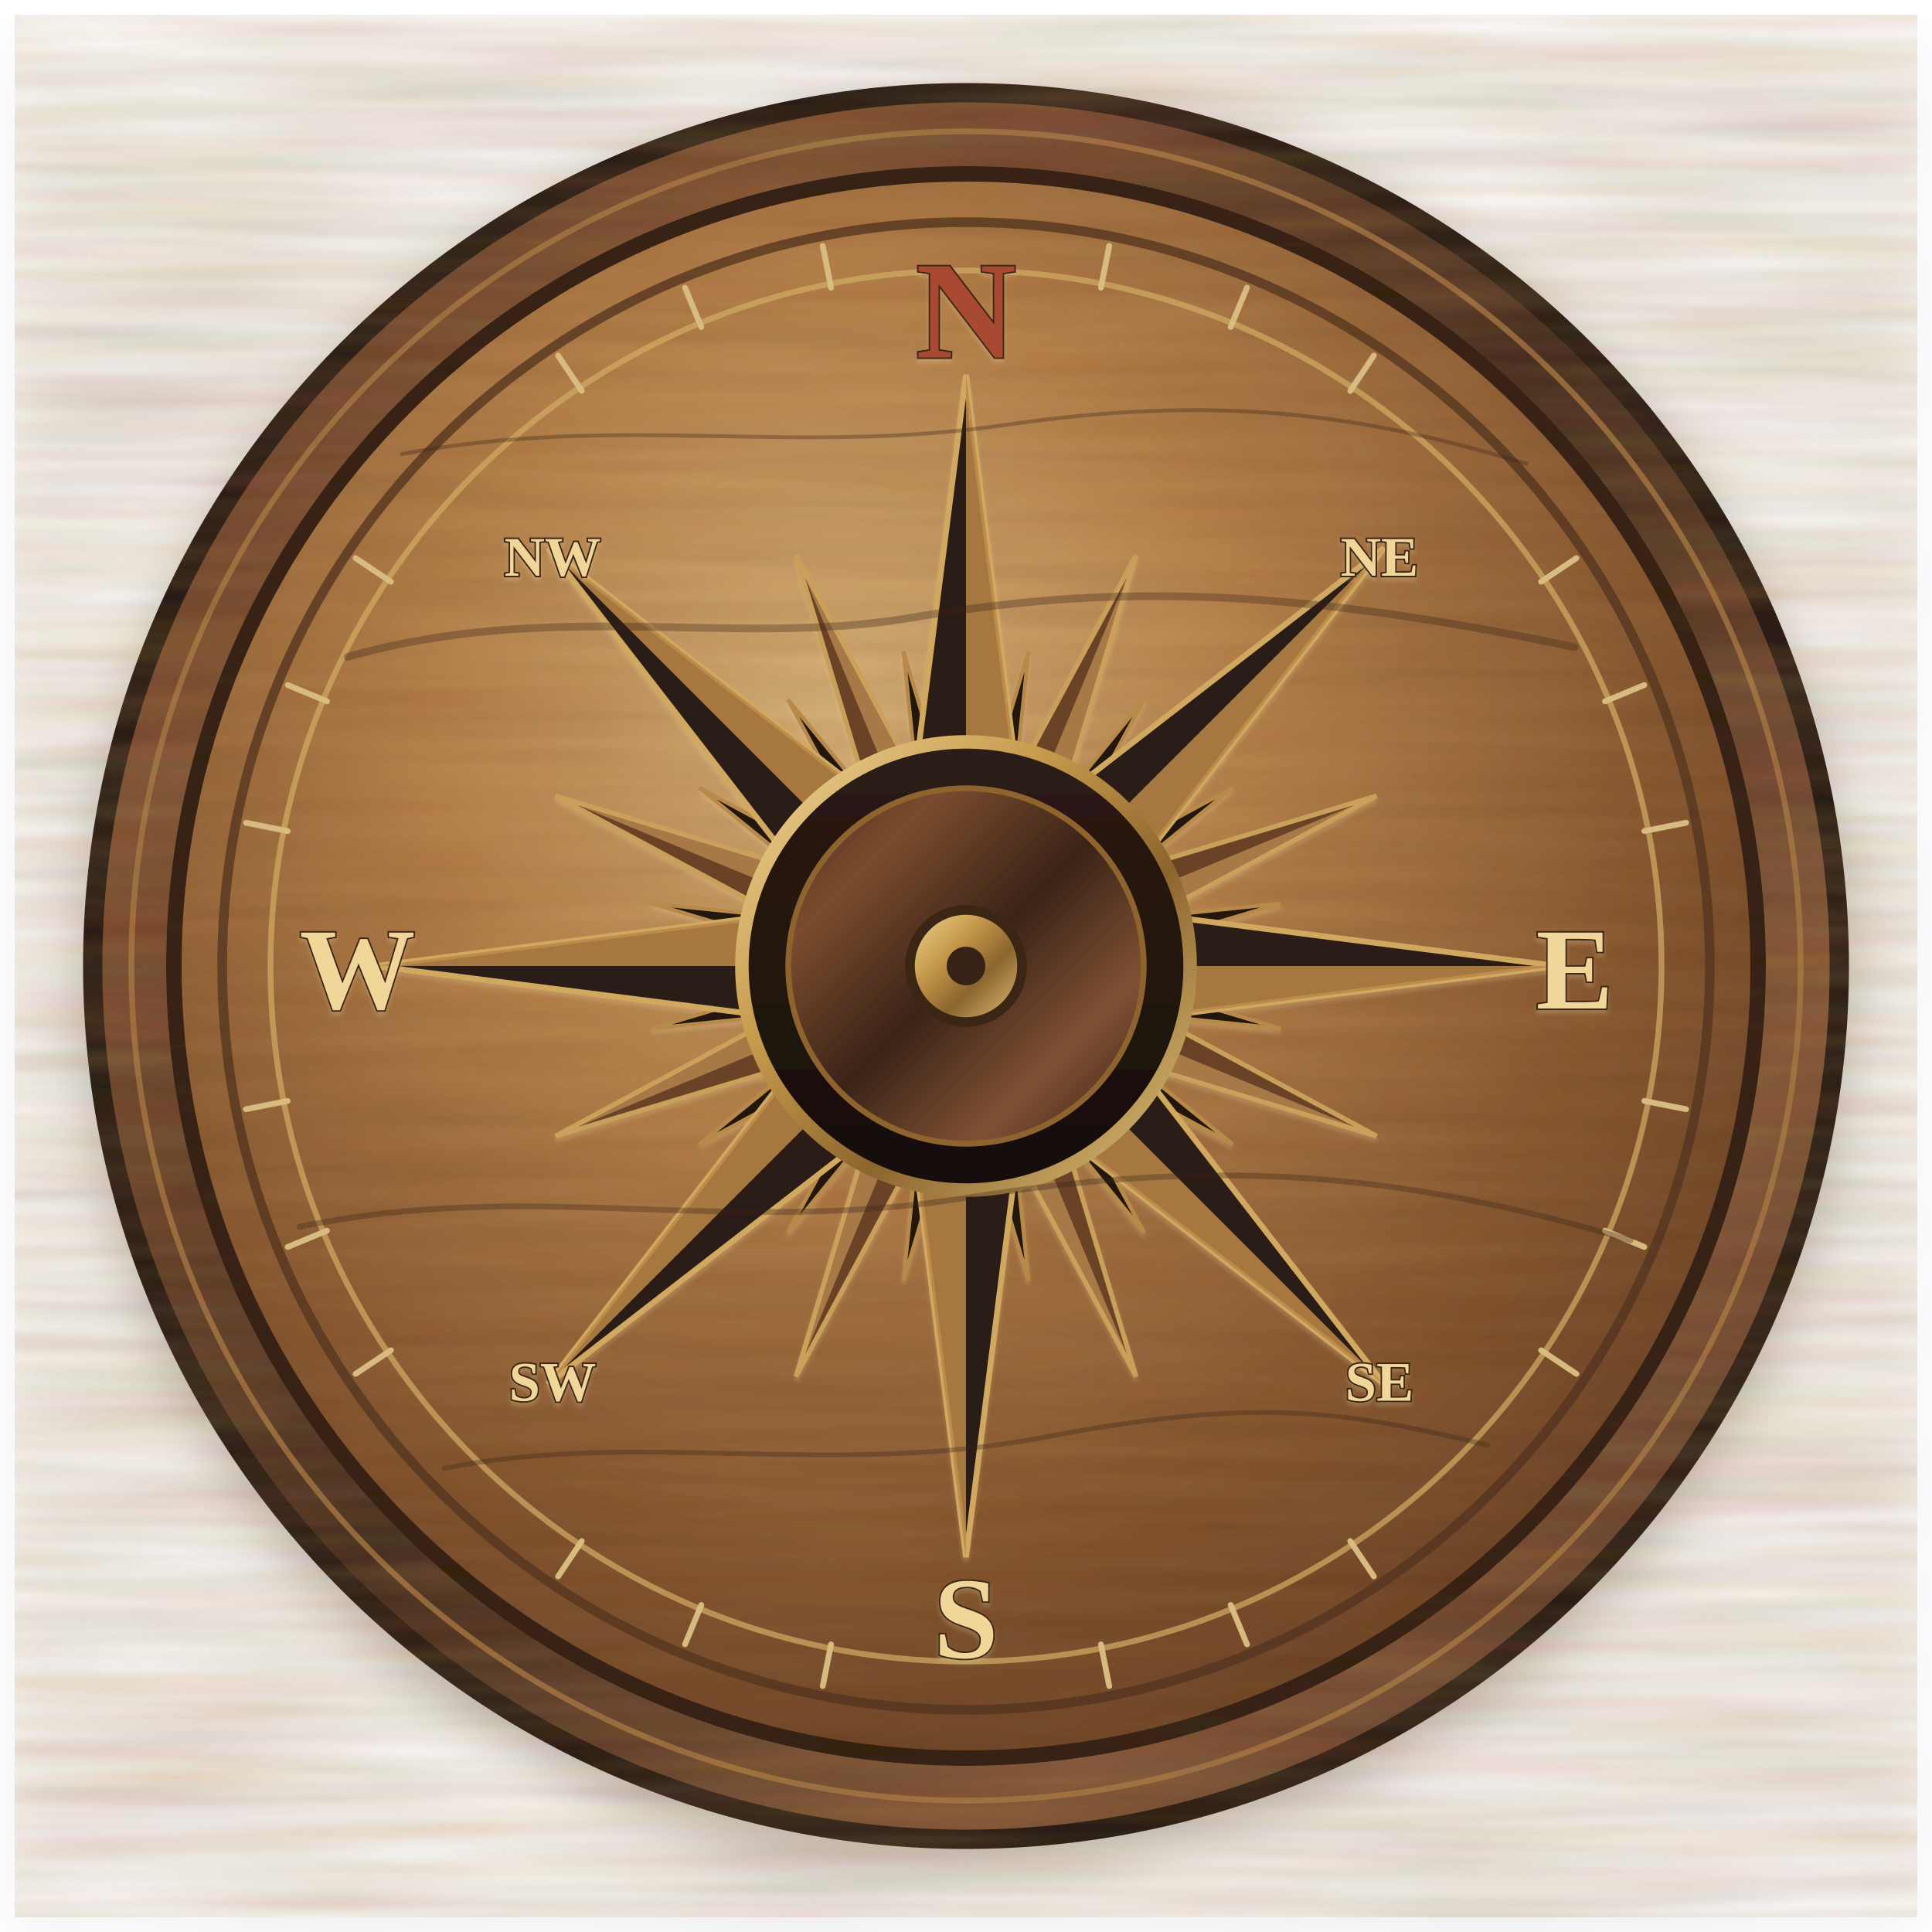
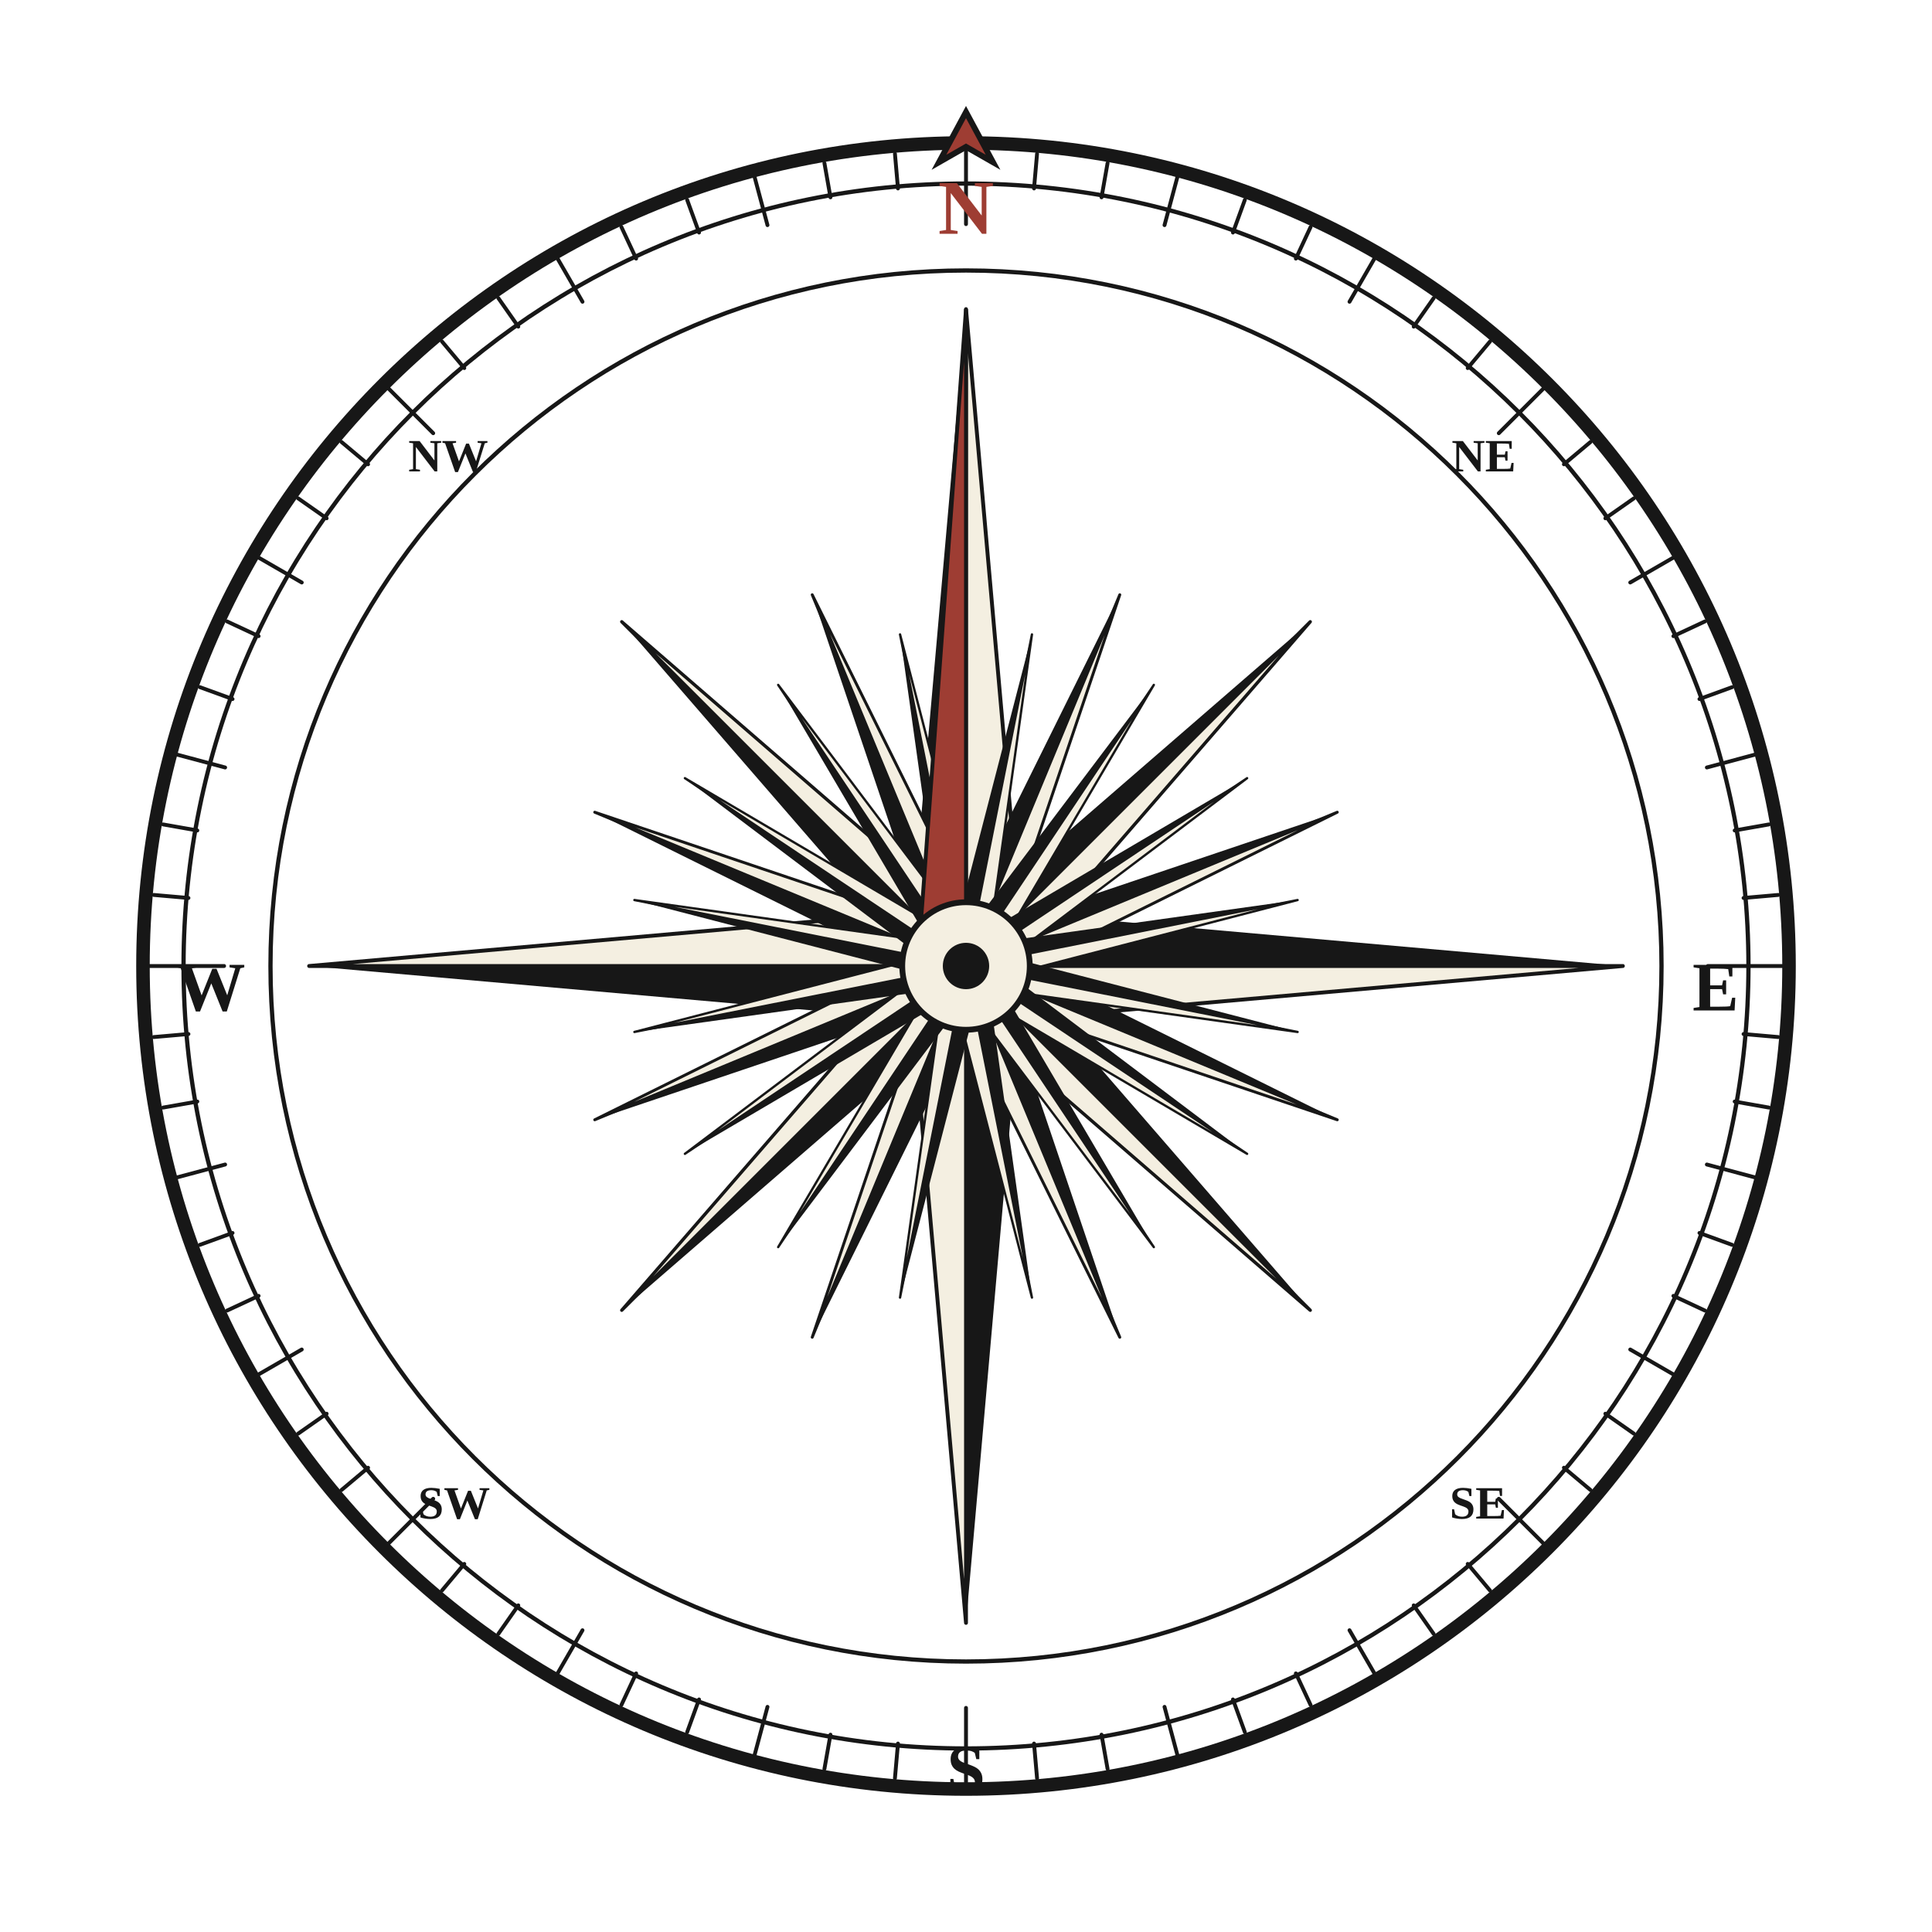
<svg xmlns="http://www.w3.org/2000/svg" viewBox="0 0 1000 1000" role="img" aria-labelledby="title desc">
  <defs>
-     <radialGradient id="faceWood" cx="42%" cy="34%" r="72%">
-       <stop offset="0" stop-color="#d8b47b" />
-       <stop offset=".36" stop-color="#b9854f" />
-       <stop offset=".72" stop-color="#8c5d35" />
-       <stop offset="1" stop-color="#6d4529" />
-     </radialGradient>
-     <linearGradient id="rimWood" x1="0" y1="0" x2="1" y2="1">
-       <stop offset="0" stop-color="#4b2c1d" />
-       <stop offset=".22" stop-color="#7a4b2e" />
-       <stop offset=".5" stop-color="#3b2418" />
-       <stop offset=".76" stop-color="#805134" />
-       <stop offset="1" stop-color="#2f1d14" />
-     </linearGradient>
-     <linearGradient id="brass" x1="0" y1="0" x2="1" y2="1">
-       <stop offset="0" stop-color="#f0d79a" />
-       <stop offset=".35" stop-color="#c69a4b" />
-       <stop offset=".62" stop-color="#8c652e" />
-       <stop offset="1" stop-color="#e1c47a" />
-     </linearGradient>
-     <linearGradient id="darkCarve" x1="0" y1="0" x2="0" y2="1">
-       <stop offset="0" stop-color="#2d1b13" />
-       <stop offset="1" stop-color="#160e0a" />
-     </linearGradient>
-     <filter id="grain" x="-10%" y="-10%" width="120%" height="120%">
-       <feTurbulence type="fractalNoise" baseFrequency="0.006 0.09" numOctaves="2" seed="9" result="noise" />
-       <feColorMatrix in="noise" type="matrix" values="0.45 0 0 0 0.18  0 0.27 0 0 0.10  0 0 0.12 0 0.04  0 0 0 .34 0" result="woodNoise" />
-       <feBlend in="SourceGraphic" in2="woodNoise" mode="multiply" />
-     </filter>
-     <filter id="softShadow" x="-25%" y="-25%" width="150%" height="150%">
-       <feDropShadow dx="0" dy="10" stdDeviation="14" flood-color="#1b100b" flood-opacity=".36" />
-     </filter>
-     <filter id="engrave" x="-20%" y="-20%" width="140%" height="140%">
-       <feDropShadow dx="0" dy="2" stdDeviation="1" flood-color="#f4dca5" flood-opacity=".22" />
-     </filter>
-     <g id="tickMinor">
-       <line x1="500" y1="120" x2="500" y2="142" stroke="#d8bd82" stroke-width="3" stroke-linecap="round" />
+     <line id="tick-minor" x1="500" y1="78" x2="500" y2="96" />
+     <line id="tick-mid" x1="500" y1="76" x2="500" y2="103" />
+     <line id="tick-major" x1="500" y1="74" x2="500" y2="110" />
+     <line id="tick-cardinal" x1="500" y1="72" x2="500" y2="116" />
+     <g id="major-needle">
+       <polygon points="500,160 500,466 470,500" fill="#171717" />
+       <polygon points="500,160 530,500 500,466" fill="#f4efe1" stroke="#171717" stroke-width="2" />
    </g>
-     <g id="tickMajor">
-       <line x1="500" y1="113" x2="500" y2="151" stroke="url(#brass)" stroke-width="6" stroke-linecap="round" />
+     <g id="diagonal-needle">
+       <polygon points="500,248 500,470 482,500" fill="#171717" />
+       <polygon points="500,248 518,500 500,470" fill="#f4efe1" stroke="#171717" stroke-width="1.7" />
    </g>
-     <g id="petalLong">
-       <path d="M500 500 L470 430 L500 194 L530 430 Z" fill="#2c1c14" stroke="#d0a85e" stroke-width="3" />
-       <path d="M500 500 L500 194 L530 430 Z" fill="#b98648" opacity=".86" />
+     <g id="secondary-needle">
+       <polygon points="500,292 500,472 486,500" fill="#171717" />
+       <polygon points="500,292 514,500 500,472" fill="#f4efe1" stroke="#171717" stroke-width="1.5" />
    </g>
-     <g id="petalMid">
-       <path d="M500 500 L482 448 L500 270 L518 448 Z" fill="#6b4328" stroke="#c9a05a" stroke-width="2.5" />
-       <path d="M500 500 L500 270 L518 448 Z" fill="#d0a05d" opacity=".58" />
-     </g>
-     <g id="petalShort">
-       <path d="M500 500 L488 462 L500 334 L512 462 Z" fill="#24170f" stroke="#b78a49" stroke-width="2" />
+     <g id="fine-needle">
+       <polygon points="500,325 500,474 490,500" fill="#171717" />
+       <polygon points="500,325 510,500 500,474" fill="#f4efe1" stroke="#171717" stroke-width="1.2" />
    </g>
  </defs>
-   <g filter="url(#softShadow)">
-     <circle cx="500" cy="500" r="452" fill="url(#rimWood)" stroke="#21150f" stroke-width="10" />
-     <circle cx="500" cy="500" r="432" fill="none" stroke="#a8763f" stroke-width="3" opacity=".76" />
-     <circle cx="500" cy="500" r="410" fill="url(#faceWood)" stroke="#3b2518" stroke-width="8" filter="url(#grain)" />
-     <circle cx="500" cy="500" r="385" fill="none" stroke="#53351f" stroke-width="5" opacity=".78" />
-     <circle cx="500" cy="500" r="360" fill="none" stroke="#d1aa62" stroke-width="3" opacity=".72" />
-     <g opacity=".98">
-       <use href="#tickMajor" />
-       <use href="#tickMajor" transform="rotate(45 500 500)" />
-       <use href="#tickMajor" transform="rotate(90 500 500)" />
-       <use href="#tickMajor" transform="rotate(135 500 500)" />
-       <use href="#tickMajor" transform="rotate(180 500 500)" />
-       <use href="#tickMajor" transform="rotate(225 500 500)" />
-       <use href="#tickMajor" transform="rotate(270 500 500)" />
-       <use href="#tickMajor" transform="rotate(315 500 500)" />
-       <use href="#tickMinor" transform="rotate(11.25 500 500)" />
-       <use href="#tickMinor" transform="rotate(22.5 500 500)" />
-       <use href="#tickMinor" transform="rotate(33.75 500 500)" />
-       <use href="#tickMinor" transform="rotate(56.25 500 500)" />
-       <use href="#tickMinor" transform="rotate(67.5 500 500)" />
-       <use href="#tickMinor" transform="rotate(78.75 500 500)" />
-       <use href="#tickMinor" transform="rotate(101.25 500 500)" />
-       <use href="#tickMinor" transform="rotate(112.5 500 500)" />
-       <use href="#tickMinor" transform="rotate(123.75 500 500)" />
-       <use href="#tickMinor" transform="rotate(146.25 500 500)" />
-       <use href="#tickMinor" transform="rotate(157.5 500 500)" />
-       <use href="#tickMinor" transform="rotate(168.75 500 500)" />
-       <use href="#tickMinor" transform="rotate(191.25 500 500)" />
-       <use href="#tickMinor" transform="rotate(202.5 500 500)" />
-       <use href="#tickMinor" transform="rotate(213.75 500 500)" />
-       <use href="#tickMinor" transform="rotate(236.25 500 500)" />
-       <use href="#tickMinor" transform="rotate(247.5 500 500)" />
-       <use href="#tickMinor" transform="rotate(258.75 500 500)" />
-       <use href="#tickMinor" transform="rotate(281.25 500 500)" />
-       <use href="#tickMinor" transform="rotate(292.5 500 500)" />
-       <use href="#tickMinor" transform="rotate(303.75 500 500)" />
-       <use href="#tickMinor" transform="rotate(326.25 500 500)" />
-       <use href="#tickMinor" transform="rotate(337.5 500 500)" />
-       <use href="#tickMinor" transform="rotate(348.75 500 500)" />
-     </g>
-     <g filter="url(#engrave)">
-       <use href="#petalShort" transform="rotate(11.25 500 500)" />
-       <use href="#petalShort" transform="rotate(33.75 500 500)" />
-       <use href="#petalShort" transform="rotate(56.25 500 500)" />
-       <use href="#petalShort" transform="rotate(78.75 500 500)" />
-       <use href="#petalShort" transform="rotate(101.25 500 500)" />
-       <use href="#petalShort" transform="rotate(123.75 500 500)" />
-       <use href="#petalShort" transform="rotate(146.25 500 500)" />
-       <use href="#petalShort" transform="rotate(168.75 500 500)" />
-       <use href="#petalShort" transform="rotate(191.25 500 500)" />
-       <use href="#petalShort" transform="rotate(213.75 500 500)" />
-       <use href="#petalShort" transform="rotate(236.25 500 500)" />
-       <use href="#petalShort" transform="rotate(258.75 500 500)" />
-       <use href="#petalShort" transform="rotate(281.25 500 500)" />
-       <use href="#petalShort" transform="rotate(303.75 500 500)" />
-       <use href="#petalShort" transform="rotate(326.25 500 500)" />
-       <use href="#petalShort" transform="rotate(348.75 500 500)" />
-       <use href="#petalMid" transform="rotate(22.5 500 500)" />
-       <use href="#petalMid" transform="rotate(67.5 500 500)" />
-       <use href="#petalMid" transform="rotate(112.5 500 500)" />
-       <use href="#petalMid" transform="rotate(157.5 500 500)" />
-       <use href="#petalMid" transform="rotate(202.5 500 500)" />
-       <use href="#petalMid" transform="rotate(247.5 500 500)" />
-       <use href="#petalMid" transform="rotate(292.5 500 500)" />
-       <use href="#petalMid" transform="rotate(337.5 500 500)" />
-       <use href="#petalLong" />
-       <use href="#petalLong" transform="rotate(45 500 500)" />
-       <use href="#petalLong" transform="rotate(90 500 500)" />
-       <use href="#petalLong" transform="rotate(135 500 500)" />
-       <use href="#petalLong" transform="rotate(180 500 500)" />
-       <use href="#petalLong" transform="rotate(225 500 500)" />
-       <use href="#petalLong" transform="rotate(270 500 500)" />
-       <use href="#petalLong" transform="rotate(315 500 500)" />
-     </g>
-     <circle cx="500" cy="500" r="116" fill="url(#darkCarve)" stroke="url(#brass)" stroke-width="7" />
-     <circle cx="500" cy="500" r="92" fill="url(#rimWood)" stroke="#8e642f" stroke-width="3" />
-     <circle cx="500" cy="500" r="29" fill="url(#brass)" stroke="#3b2618" stroke-width="5" />
-     <circle cx="500" cy="500" r="10" fill="#392318" />
-     <g font-family="Georgia, 'Times New Roman', serif" text-anchor="middle" font-weight="700" fill="#f1d69a" stroke="#3c2618" stroke-width="1.6" paint-order="stroke fill" filter="url(#engrave)">
-       <text x="500" y="185" font-size="72" fill="#a84831">N</text>
-       <text x="815" y="522" font-size="60">E</text>
-       <text x="500" y="858" font-size="60">S</text>
-       <text x="185" y="522" font-size="60">W</text>
-       <text x="714" y="298" font-size="29">NE</text>
-       <text x="714" y="725" font-size="29">SE</text>
-       <text x="286" y="725" font-size="29">SW</text>
-       <text x="286" y="298" font-size="29">NW</text>
-     </g>
-     <g fill="none" stroke="#3a2417" stroke-linecap="round" opacity=".34">
-       <path d="M180 340 C285 310 380 335 470 320 S650 300 815 335" stroke-width="4" />
-       <path d="M155 635 C275 610 375 640 500 620 S720 605 844 642" stroke-width="3" />
-       <path d="M230 760 C330 740 430 765 540 744 S695 730 770 748" stroke-width="2.5" />
-       <path d="M208 235 C320 214 410 236 520 220 S704 214 790 240" stroke-width="2" />
+   <g fill="none" stroke="#171717" stroke-linecap="round" stroke-linejoin="round">
+     <circle cx="500" cy="500" r="426" stroke-width="7" />
+     <circle cx="500" cy="500" r="405" stroke-width="2.2" />
+     <circle cx="500" cy="500" r="360" stroke-width="2.2" />
+     <g stroke-width="2">
+       <use href="#tick-cardinal" transform="rotate(0 500 500)" />
+       <use href="#tick-minor" transform="rotate(5 500 500)" />
+       <use href="#tick-minor" transform="rotate(10 500 500)" />
+       <use href="#tick-mid" transform="rotate(15 500 500)" />
+       <use href="#tick-minor" transform="rotate(20 500 500)" />
+       <use href="#tick-minor" transform="rotate(25 500 500)" />
+       <use href="#tick-mid" transform="rotate(30 500 500)" />
+       <use href="#tick-minor" transform="rotate(35 500 500)" />
+       <use href="#tick-minor" transform="rotate(40 500 500)" />
+       <use href="#tick-major" transform="rotate(45 500 500)" />
+       <use href="#tick-minor" transform="rotate(50 500 500)" />
+       <use href="#tick-minor" transform="rotate(55 500 500)" />
+       <use href="#tick-mid" transform="rotate(60 500 500)" />
+       <use href="#tick-minor" transform="rotate(65 500 500)" />
+       <use href="#tick-minor" transform="rotate(70 500 500)" />
+       <use href="#tick-mid" transform="rotate(75 500 500)" />
+       <use href="#tick-minor" transform="rotate(80 500 500)" />
+       <use href="#tick-minor" transform="rotate(85 500 500)" />
+       <use href="#tick-cardinal" transform="rotate(90 500 500)" />
+       <use href="#tick-minor" transform="rotate(95 500 500)" />
+       <use href="#tick-minor" transform="rotate(100 500 500)" />
+       <use href="#tick-mid" transform="rotate(105 500 500)" />
+       <use href="#tick-minor" transform="rotate(110 500 500)" />
+       <use href="#tick-minor" transform="rotate(115 500 500)" />
+       <use href="#tick-mid" transform="rotate(120 500 500)" />
+       <use href="#tick-minor" transform="rotate(125 500 500)" />
+       <use href="#tick-minor" transform="rotate(130 500 500)" />
+       <use href="#tick-major" transform="rotate(135 500 500)" />
+       <use href="#tick-minor" transform="rotate(140 500 500)" />
+       <use href="#tick-minor" transform="rotate(145 500 500)" />
+       <use href="#tick-mid" transform="rotate(150 500 500)" />
+       <use href="#tick-minor" transform="rotate(155 500 500)" />
+       <use href="#tick-minor" transform="rotate(160 500 500)" />
+       <use href="#tick-mid" transform="rotate(165 500 500)" />
+       <use href="#tick-minor" transform="rotate(170 500 500)" />
+       <use href="#tick-minor" transform="rotate(175 500 500)" />
+       <use href="#tick-cardinal" transform="rotate(180 500 500)" />
+       <use href="#tick-minor" transform="rotate(185 500 500)" />
+       <use href="#tick-minor" transform="rotate(190 500 500)" />
+       <use href="#tick-mid" transform="rotate(195 500 500)" />
+       <use href="#tick-minor" transform="rotate(200 500 500)" />
+       <use href="#tick-minor" transform="rotate(205 500 500)" />
+       <use href="#tick-mid" transform="rotate(210 500 500)" />
+       <use href="#tick-minor" transform="rotate(215 500 500)" />
+       <use href="#tick-minor" transform="rotate(220 500 500)" />
+       <use href="#tick-major" transform="rotate(225 500 500)" />
+       <use href="#tick-minor" transform="rotate(230 500 500)" />
+       <use href="#tick-minor" transform="rotate(235 500 500)" />
+       <use href="#tick-mid" transform="rotate(240 500 500)" />
+       <use href="#tick-minor" transform="rotate(245 500 500)" />
+       <use href="#tick-minor" transform="rotate(250 500 500)" />
+       <use href="#tick-mid" transform="rotate(255 500 500)" />
+       <use href="#tick-minor" transform="rotate(260 500 500)" />
+       <use href="#tick-minor" transform="rotate(265 500 500)" />
+       <use href="#tick-cardinal" transform="rotate(270 500 500)" />
+       <use href="#tick-minor" transform="rotate(275 500 500)" />
+       <use href="#tick-minor" transform="rotate(280 500 500)" />
+       <use href="#tick-mid" transform="rotate(285 500 500)" />
+       <use href="#tick-minor" transform="rotate(290 500 500)" />
+       <use href="#tick-minor" transform="rotate(295 500 500)" />
+       <use href="#tick-mid" transform="rotate(300 500 500)" />
+       <use href="#tick-minor" transform="rotate(305 500 500)" />
+       <use href="#tick-minor" transform="rotate(310 500 500)" />
+       <use href="#tick-major" transform="rotate(315 500 500)" />
+       <use href="#tick-minor" transform="rotate(320 500 500)" />
+       <use href="#tick-minor" transform="rotate(325 500 500)" />
+       <use href="#tick-mid" transform="rotate(330 500 500)" />
+       <use href="#tick-minor" transform="rotate(335 500 500)" />
+       <use href="#tick-minor" transform="rotate(340 500 500)" />
+       <use href="#tick-mid" transform="rotate(345 500 500)" />
+       <use href="#tick-minor" transform="rotate(350 500 500)" />
+       <use href="#tick-minor" transform="rotate(355 500 500)" />
    </g>
  </g>
+   <g stroke-linejoin="round">
+     <use href="#major-needle" />
+     <use href="#major-needle" transform="rotate(90 500 500)" />
+     <use href="#major-needle" transform="rotate(180 500 500)" />
+     <use href="#major-needle" transform="rotate(270 500 500)" />
+     <use href="#diagonal-needle" transform="rotate(45 500 500)" />
+     <use href="#diagonal-needle" transform="rotate(135 500 500)" />
+     <use href="#diagonal-needle" transform="rotate(225 500 500)" />
+     <use href="#diagonal-needle" transform="rotate(315 500 500)" />
+     <use href="#secondary-needle" transform="rotate(22.5 500 500)" />
+     <use href="#secondary-needle" transform="rotate(67.5 500 500)" />
+     <use href="#secondary-needle" transform="rotate(112.5 500 500)" />
+     <use href="#secondary-needle" transform="rotate(157.5 500 500)" />
+     <use href="#secondary-needle" transform="rotate(202.5 500 500)" />
+     <use href="#secondary-needle" transform="rotate(247.5 500 500)" />
+     <use href="#secondary-needle" transform="rotate(292.5 500 500)" />
+     <use href="#secondary-needle" transform="rotate(337.5 500 500)" />
+     <use href="#fine-needle" transform="rotate(11.25 500 500)" />
+     <use href="#fine-needle" transform="rotate(33.75 500 500)" />
+     <use href="#fine-needle" transform="rotate(56.25 500 500)" />
+     <use href="#fine-needle" transform="rotate(78.75 500 500)" />
+     <use href="#fine-needle" transform="rotate(101.25 500 500)" />
+     <use href="#fine-needle" transform="rotate(123.75 500 500)" />
+     <use href="#fine-needle" transform="rotate(146.25 500 500)" />
+     <use href="#fine-needle" transform="rotate(168.75 500 500)" />
+     <use href="#fine-needle" transform="rotate(191.25 500 500)" />
+     <use href="#fine-needle" transform="rotate(213.75 500 500)" />
+     <use href="#fine-needle" transform="rotate(236.25 500 500)" />
+     <use href="#fine-needle" transform="rotate(258.75 500 500)" />
+     <use href="#fine-needle" transform="rotate(281.25 500 500)" />
+     <use href="#fine-needle" transform="rotate(303.75 500 500)" />
+     <use href="#fine-needle" transform="rotate(326.25 500 500)" />
+     <use href="#fine-needle" transform="rotate(348.75 500 500)" />
+   </g>
+   <polygon points="500,160 500,466 475,500" fill="#9e3d33" stroke="#171717" stroke-width="2" />
+   <polygon points="500,58 486,84 500,76 514,84" fill="#9e3d33" stroke="#171717" stroke-width="3" />
+   <g font-family="Georgia, 'Times New Roman', serif" font-weight="700" fill="#171717" text-anchor="middle">
+     <text x="500" y="121" font-size="40" fill="#9e3d33">N</text>
+     <text x="888" y="523" font-size="36">E</text>
+     <text x="500" y="928" font-size="36">S</text>
+     <text x="109" y="523" font-size="36">W</text>
+     <text x="232" y="244" font-size="24">NW</text>
+     <text x="768" y="244" font-size="24">NE</text>
+     <text x="235" y="786" font-size="24">SW</text>
+     <text x="765" y="786" font-size="24">SE</text>
+   </g>
+   <circle cx="500" cy="500" r="33" fill="#f4efe1" stroke="#171717" stroke-width="3" />
+   <circle cx="500" cy="500" r="12" fill="#171717" />
</svg>
